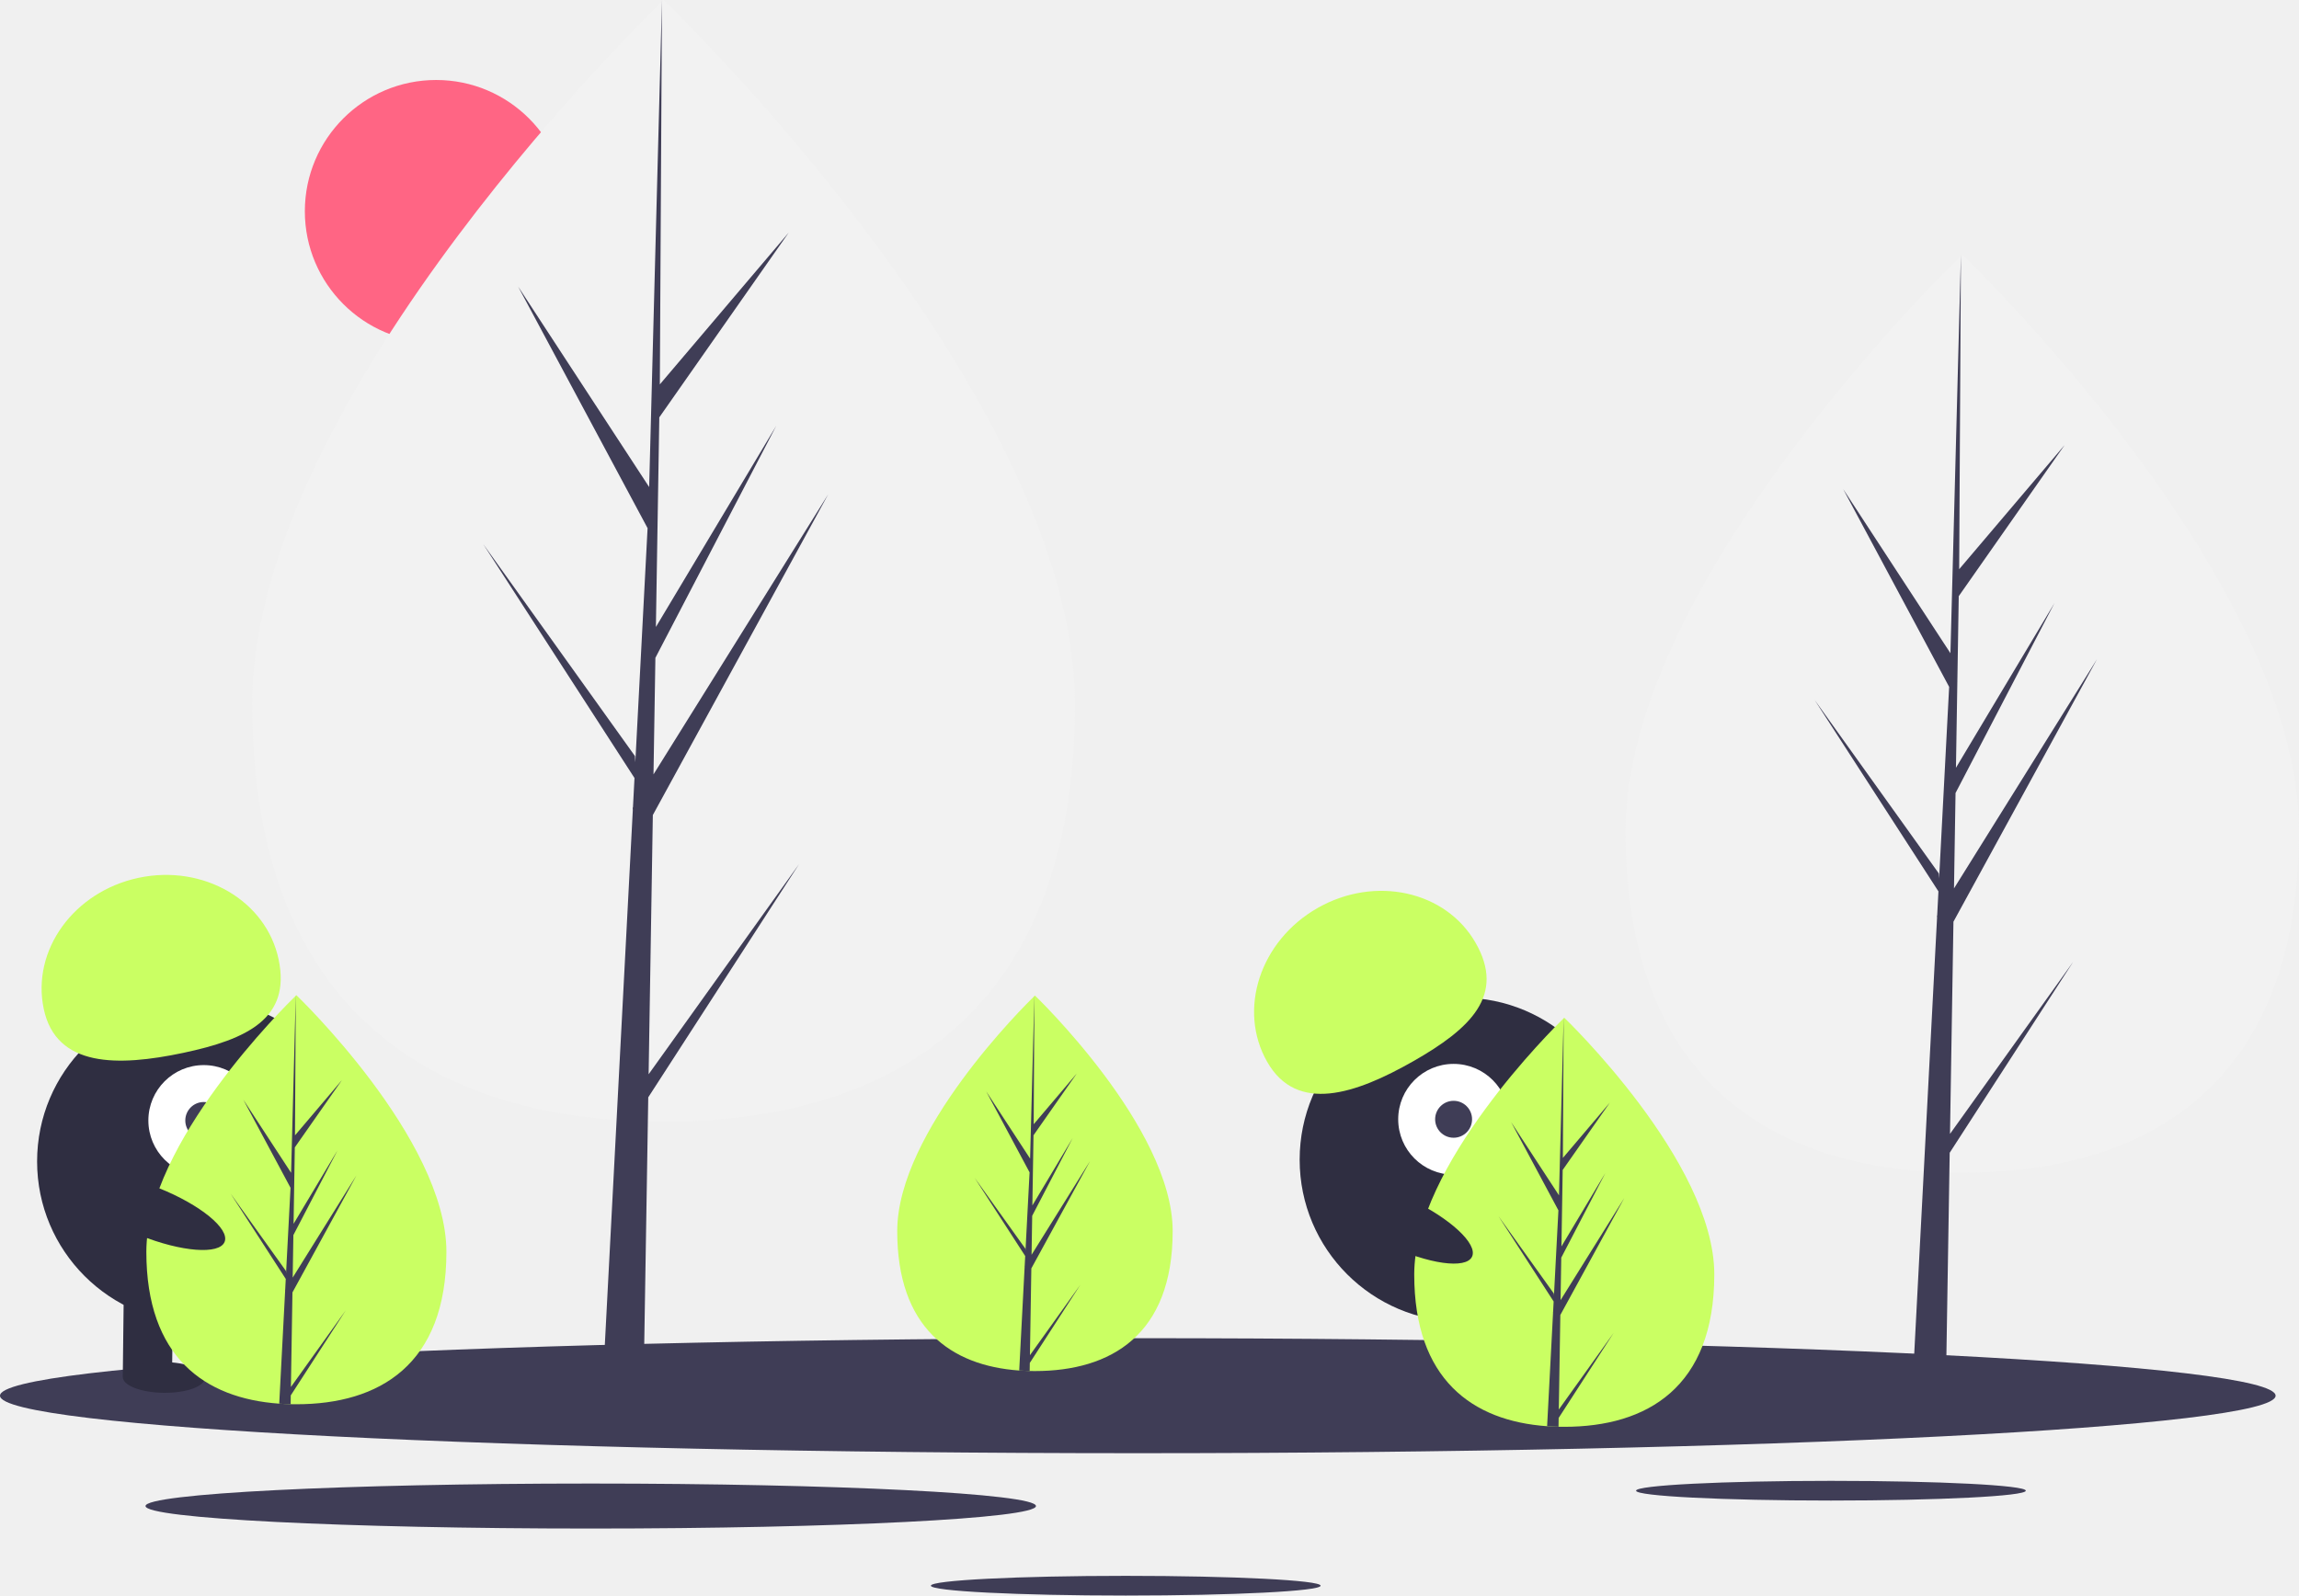
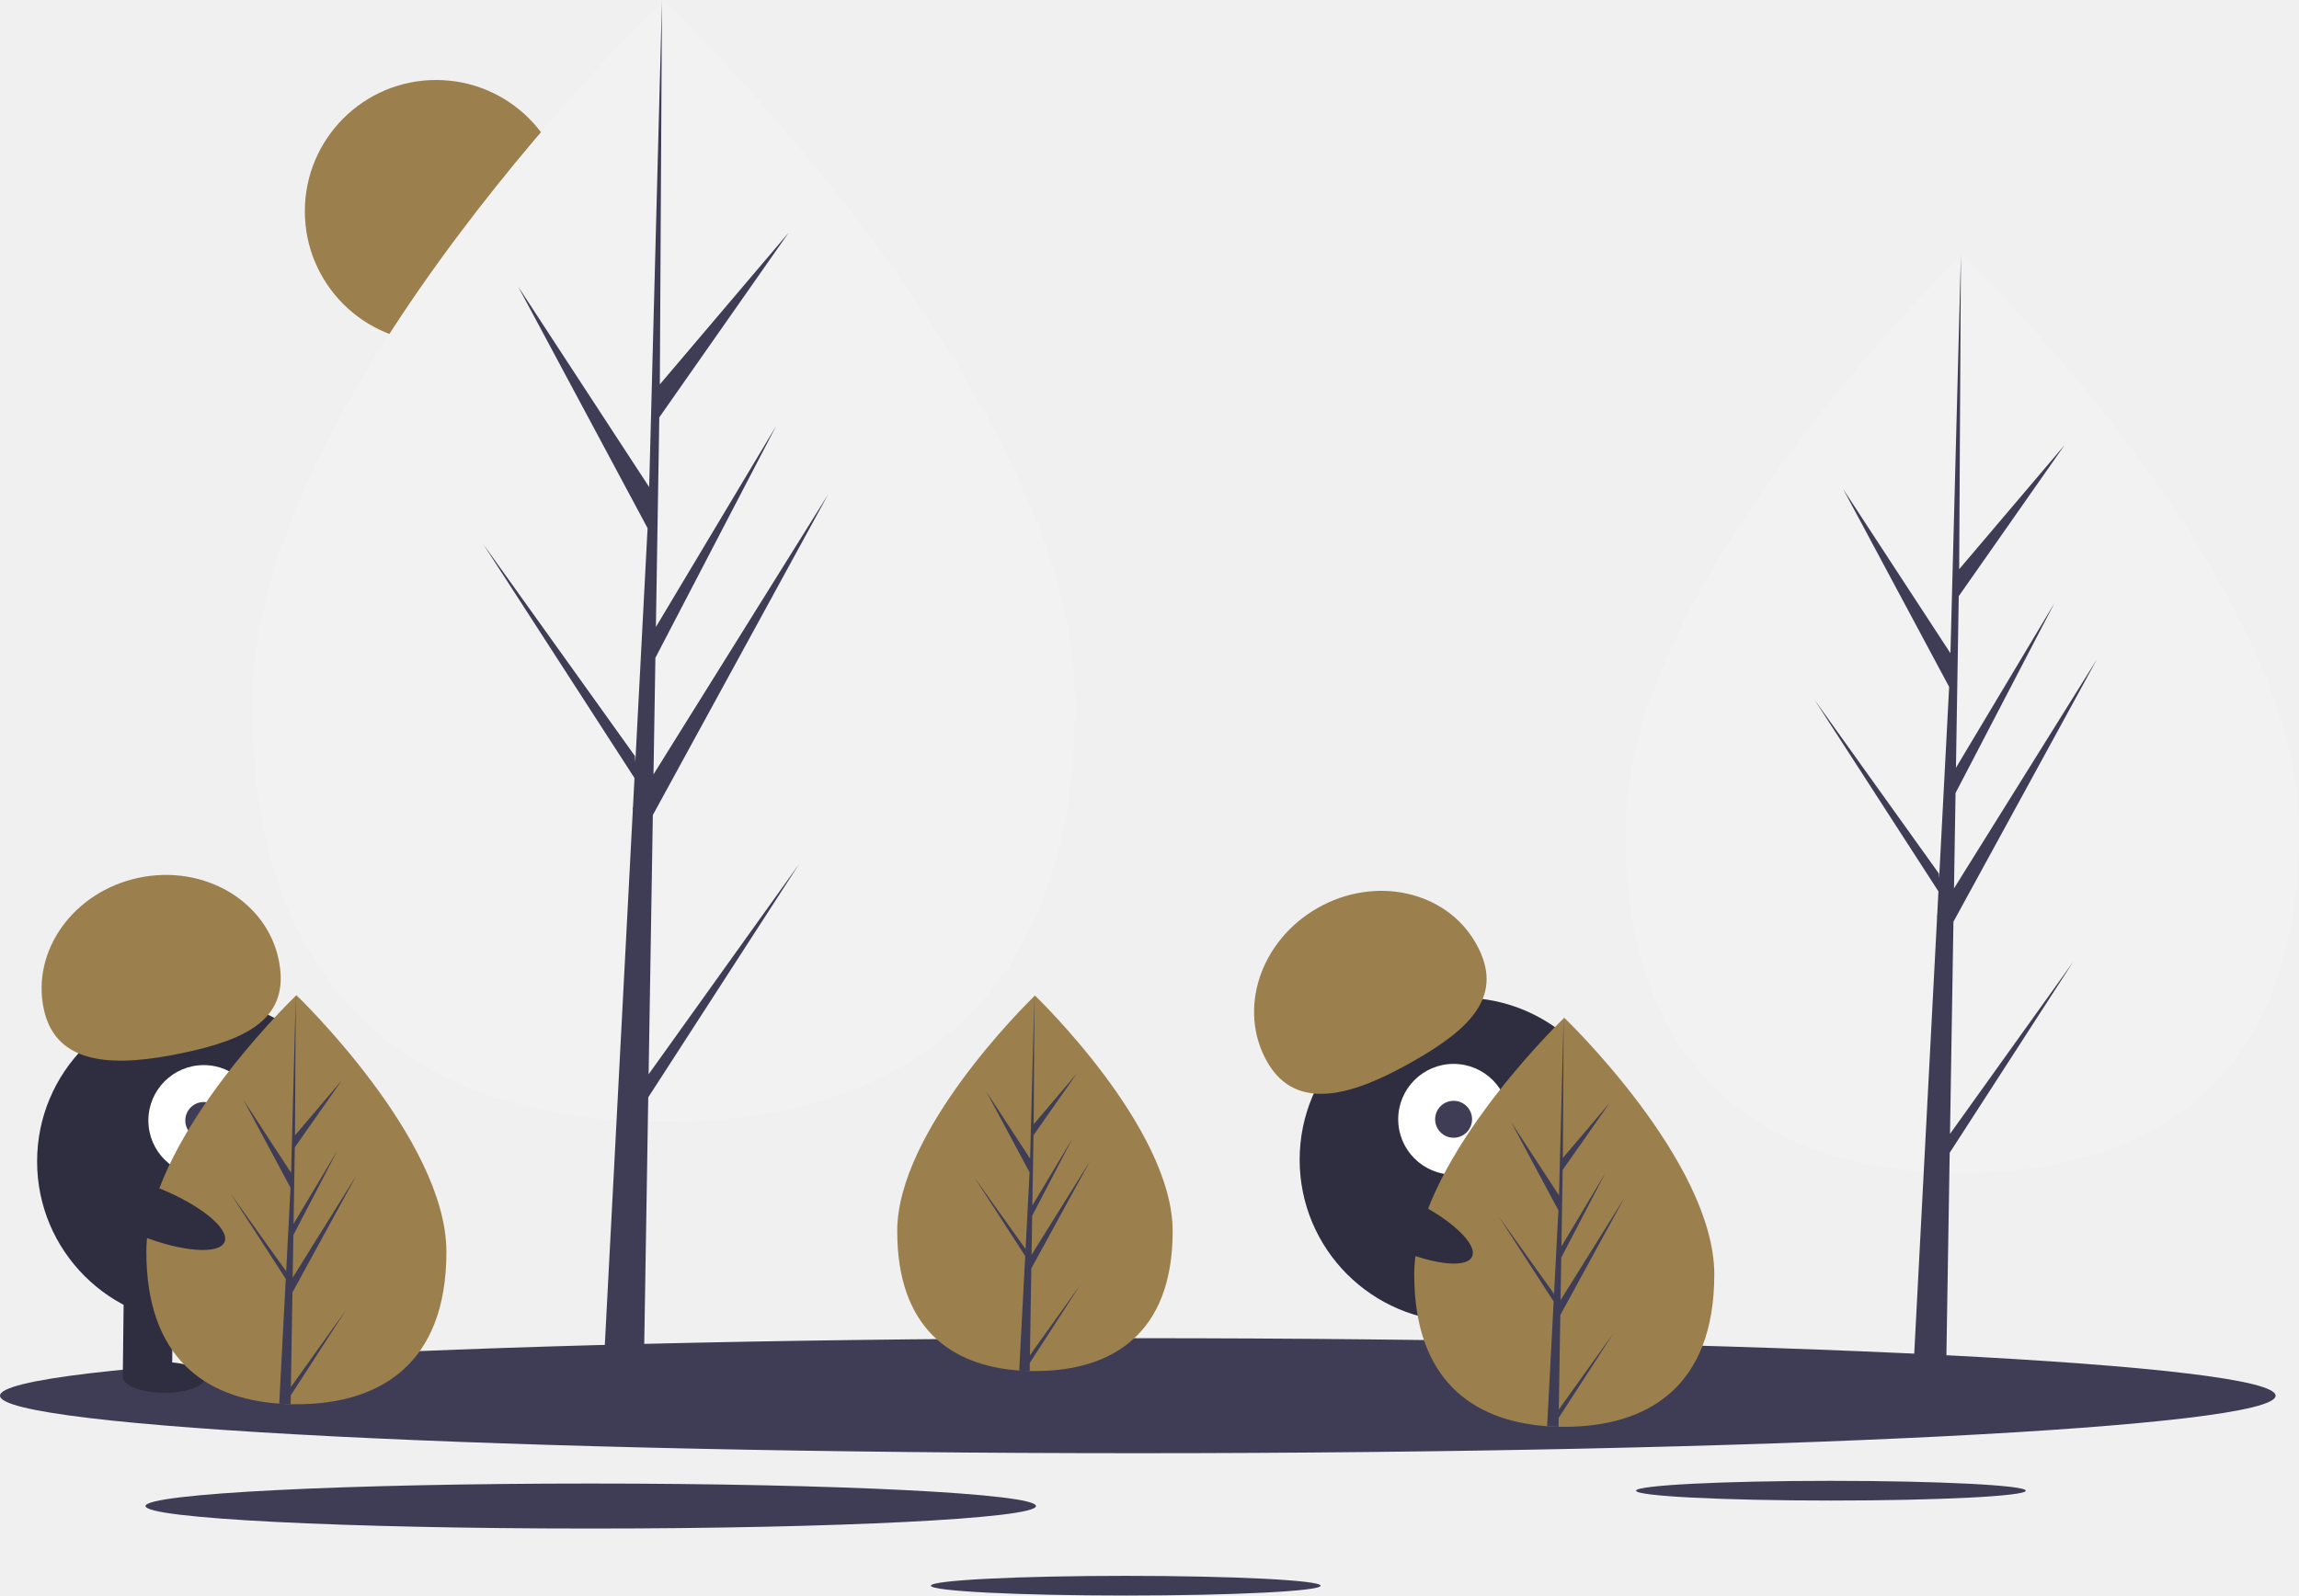
<svg xmlns="http://www.w3.org/2000/svg" data-name="Layer 1" viewBox="0 0 1120.592 777.916">
-   <circle cx="212.592" cy="103" r="64" fill="#ff6584" />
+   <circle cx="212.592" cy="103" r="64" fill="#9B804E" />
  <path d="M563.68,404.164c0,151.011-89.774,203.739-200.516,203.739S162.649,555.175,162.649,404.164,363.165,61.042,363.165,61.042,563.68,253.152,563.68,404.164Z" transform="translate(-39.70387 -61.04208)" fill="#f2f2f2" />
  <polygon points="316.156 523.761 318.21 397.378 403.674 241.024 318.532 377.552 319.455 320.725 378.357 207.605 319.699 305.687 319.699 305.687 321.359 203.481 384.433 113.423 321.621 187.409 322.658 0 316.138 248.096 316.674 237.861 252.547 139.704 315.646 257.508 309.671 371.654 309.493 368.625 235.565 265.329 309.269 379.328 308.522 393.603 308.388 393.818 308.449 394.99 293.29 684.589 313.544 684.589 315.974 535.005 389.496 421.285 316.156 523.761" fill="#3f3d56" />
  <path d="M1160.296,466.014c0,123.61-73.484,166.77-164.132,166.77s-164.132-43.16-164.132-166.77S996.165,185.152,996.165,185.152,1160.296,342.404,1160.296,466.014Z" transform="translate(-39.70387 -61.04208)" fill="#f2f2f2" />
  <polygon points="950.482 552.833 952.162 449.383 1022.119 321.4 952.426 433.154 953.182 386.639 1001.396 294.044 953.382 374.329 953.382 374.329 954.741 290.669 1006.369 216.952 954.954 277.514 955.804 124.11 950.467 327.188 950.906 318.811 898.414 238.464 950.064 334.893 945.173 428.327 945.027 425.847 884.514 341.294 944.844 434.608 944.232 446.293 944.123 446.469 944.173 447.428 931.764 684.478 948.343 684.478 950.332 562.037 1010.514 468.952 950.482 552.833" fill="#3f3d56" />
  <ellipse cx="554.592" cy="680.479" rx="554.592" ry="28.034" fill="#3f3d56" />
  <ellipse cx="892.445" cy="726.797" rx="94.989" ry="4.802" fill="#3f3d56" />
  <ellipse cx="548.72" cy="773.114" rx="94.989" ry="4.802" fill="#3f3d56" />
  <ellipse cx="287.944" cy="734.279" rx="217.014" ry="10.97" fill="#3f3d56" />
  <circle cx="97.084" cy="566.27" r="79" fill="#2f2e41" />
  <rect x="99.805" y="689.023" width="24" height="43" transform="translate(-31.32451 -62.31008) rotate(0.67509)" fill="#2f2e41" />
  <rect x="147.802" y="689.589" width="24" height="43" transform="translate(-31.31452 -62.87555) rotate(0.67509)" fill="#2f2e41" />
  <ellipse cx="119.546" cy="732.616" rx="7.5" ry="20" transform="translate(-654.1319 782.4795) rotate(-89.32491)" fill="#2f2e41" />
  <ellipse cx="167.554" cy="732.182" rx="7.5" ry="20" transform="translate(-606.2547 830.0553) rotate(-89.32491)" fill="#2f2e41" />
  <circle cx="99.319" cy="546.295" r="27" fill="#fff" />
  <circle cx="99.319" cy="546.295" r="9" fill="#3f3d56" />
-   <path d="M61.026,552.946c-6.042-28.641,14.688-57.265,46.3-63.934s62.138,11.143,68.18,39.784-14.978,38.93-46.591,45.599S67.068,581.587,61.026,552.946Z" transform="translate(-39.70387 -61.04208)" fill="#caff63" />
-   <path d="M257.296,671.384c0,55.076-32.74,74.306-73.13,74.306q-1.404,0-2.803-.031c-1.871-.04-3.725-.129-5.556-.254-36.451-2.58-64.771-22.799-64.771-74.021,0-53.008,67.739-119.896,72.827-124.846l.009-.009c.196-.192.294-.285.294-.285S257.296,616.308,257.296,671.384Z" transform="translate(-39.70387 -61.04208)" fill="#caff63" />
+   <path d="M61.026,552.946c-6.042-28.641,14.688-57.265,46.3-63.934s62.138,11.143,68.18,39.784-14.978,38.93-46.591,45.599S67.068,581.587,61.026,552.946Z" transform="translate(-39.70387 -61.04208)" fill="#9B804E" />
+   <path d="M257.296,671.384c0,55.076-32.74,74.306-73.13,74.306q-1.404,0-2.803-.031c-1.871-.04-3.725-.129-5.556-.254-36.451-2.58-64.771-22.799-64.771-74.021,0-53.008,67.739-119.896,72.827-124.846l.009-.009c.196-.192.294-.285.294-.285S257.296,616.308,257.296,671.384Z" transform="translate(-39.70387 -61.04208)" fill="#9B804E" />
  <path d="M181.502,737.265l26.747-37.374-26.814,41.477-.071,4.291c-1.871-.04-3.725-.129-5.556-.254l2.883-55.103-.022-.428.049-.08.272-5.204-26.881-41.58,26.965,37.677.062,1.105,2.179-41.633-23.013-42.966,23.294,35.658,2.268-86.314.009-.294v.285l-.379,68.064,22.911-26.983-23.004,32.847-.606,37.276L204.185,621.958l-21.48,41.259-.339,20.723,31.056-49.791-31.171,57.023Z" transform="translate(-39.70387 -61.04208)" fill="#3f3d56" />
  <circle cx="712.485" cy="565.415" r="79" fill="#2f2e41" />
  <rect x="741.777" y="691.824" width="24" height="43" transform="translate(-215.9946 191.864) rotate(-17.08345)" fill="#2f2e41" />
  <rect x="787.659" y="677.723" width="24" height="43" transform="matrix(0.95588, -0.29376, 0.29376, 0.95588, -209.8279, 204.7204)" fill="#2f2e41" />
  <ellipse cx="767.887" cy="732.003" rx="20" ry="7.5" transform="translate(-220.8593 196.8331) rotate(-17.08345)" fill="#2f2e41" />
  <ellipse cx="813.475" cy="716.946" rx="20" ry="7.5" transform="translate(-214.4248 209.561) rotate(-17.08345)" fill="#2f2e41" />
  <circle cx="708.522" cy="545.71" r="27" fill="#fff" />
  <circle cx="708.522" cy="545.71" r="9" fill="#3f3d56" />
-   <path d="M657.355,578.743c-14.49-25.433-3.478-59.016,24.594-75.009s62.576-8.341,77.065,17.093-2.391,41.644-30.463,57.637S671.845,604.176,657.355,578.743Z" transform="translate(-39.70387 -61.04208)" fill="#caff63" />
-   <path d="M611.296,661.299c0,50.557-30.054,68.21-67.13,68.21q-1.288,0-2.573-.029c-1.718-.037-3.419-.119-5.1-.233-33.461-2.368-59.457-20.929-59.457-67.948,0-48.659,62.181-110.059,66.852-114.603l.008-.008c.18-.176.27-.262.27-.262S611.296,610.742,611.296,661.299Z" transform="translate(-39.70387 -61.04208)" fill="#caff63" />
+   <path d="M657.355,578.743c-14.49-25.433-3.478-59.016,24.594-75.009s62.576-8.341,77.065,17.093-2.391,41.644-30.463,57.637S671.845,604.176,657.355,578.743Z" transform="translate(-39.70387 -61.04208)" fill="#9B804E" />
+   <path d="M611.296,661.299c0,50.557-30.054,68.21-67.13,68.21q-1.288,0-2.573-.029c-1.718-.037-3.419-.119-5.1-.233-33.461-2.368-59.457-20.929-59.457-67.948,0-48.659,62.181-110.059,66.852-114.603l.008-.008c.18-.176.27-.262.27-.262S611.296,610.742,611.296,661.299Z" transform="translate(-39.70387 -61.04208)" fill="#9B804E" />
  <path d="M541.72,721.774l24.553-34.307-24.614,38.074-.065,3.939c-1.718-.037-3.419-.119-5.1-.233l2.646-50.582-.02-.393.045-.074.249-4.777-24.675-38.168,24.753,34.585.057,1.014,2-38.217-21.125-39.44L541.806,625.928l2.082-79.232.008-.27v.262l-.348,62.48,21.031-24.769-21.117,30.152-.556,34.217,19.636-32.839-19.718,37.874-.311,19.023,28.508-45.706-28.614,52.344Z" transform="translate(-39.70387 -61.04208)" fill="#3f3d56" />
-   <path d="M875.296,682.384c0,55.076-32.74,74.306-73.13,74.306q-1.403,0-2.803-.031c-1.871-.04-3.725-.129-5.556-.254-36.451-2.58-64.771-22.799-64.771-74.021,0-53.008,67.739-119.896,72.827-124.846l.009-.009c.196-.192.294-.285.294-.285S875.296,627.308,875.296,682.384Z" transform="translate(-39.70387 -61.04208)" fill="#caff63" />
+   <path d="M875.296,682.384c0,55.076-32.74,74.306-73.13,74.306q-1.403,0-2.803-.031c-1.871-.04-3.725-.129-5.556-.254-36.451-2.58-64.771-22.799-64.771-74.021,0-53.008,67.739-119.896,72.827-124.846l.009-.009c.196-.192.294-.285.294-.285S875.296,627.308,875.296,682.384Z" transform="translate(-39.70387 -61.04208)" fill="#9B804E" />
  <path d="M799.502,748.265l26.747-37.374-26.814,41.477-.071,4.291c-1.871-.04-3.725-.129-5.556-.254l2.883-55.103-.022-.428.049-.08.272-5.204L770.108,654.011l26.965,37.677.062,1.105,2.179-41.633-23.013-42.966,23.294,35.658,2.268-86.314.009-.294v.285l-.379,68.064,22.911-26.983-23.004,32.847-.606,37.276L822.185,632.958l-21.48,41.259-.339,20.723,31.056-49.791-31.171,57.023Z" transform="translate(-39.70387 -61.04208)" fill="#3f3d56" />
  <ellipse cx="721.517" cy="656.822" rx="12.4" ry="39.5" transform="translate(-220.8352 966.2232) rotate(-64.62574)" fill="#2f2e41" />
  <ellipse cx="112.517" cy="651.822" rx="12.4" ry="39.5" transform="translate(-574.0794 452.7137) rotate(-68.15829)" fill="#2f2e41" />
</svg>
